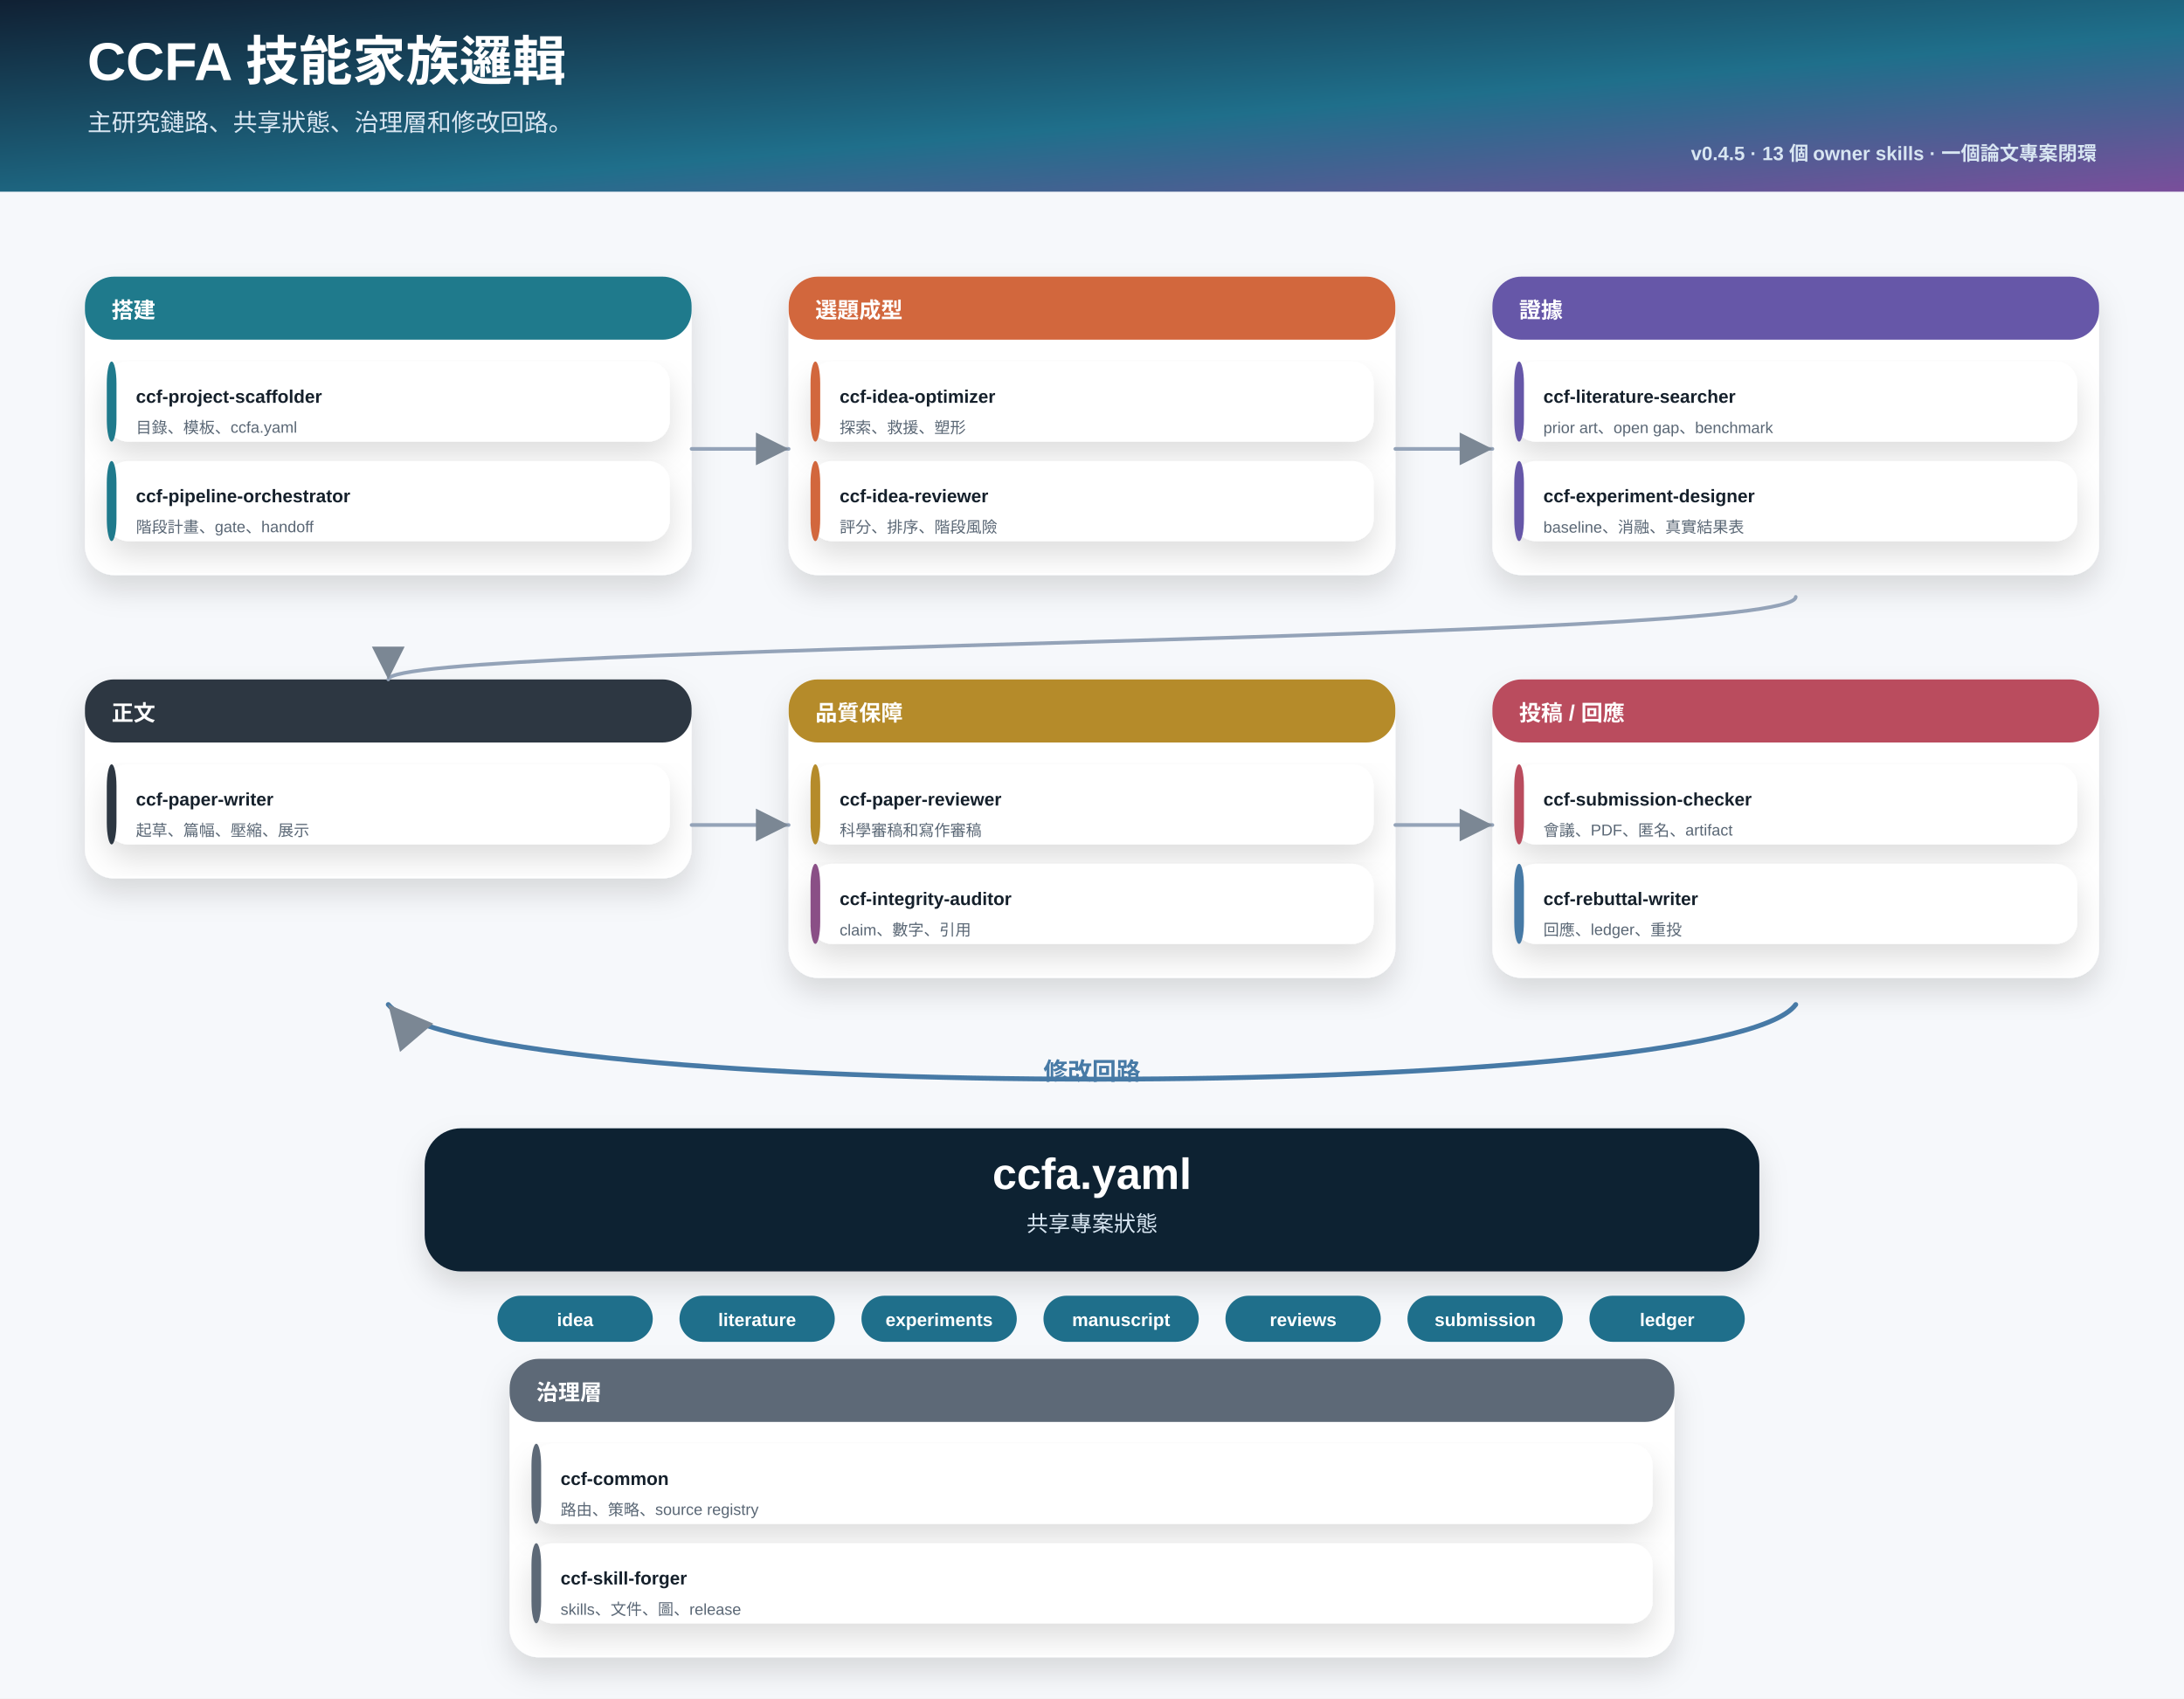
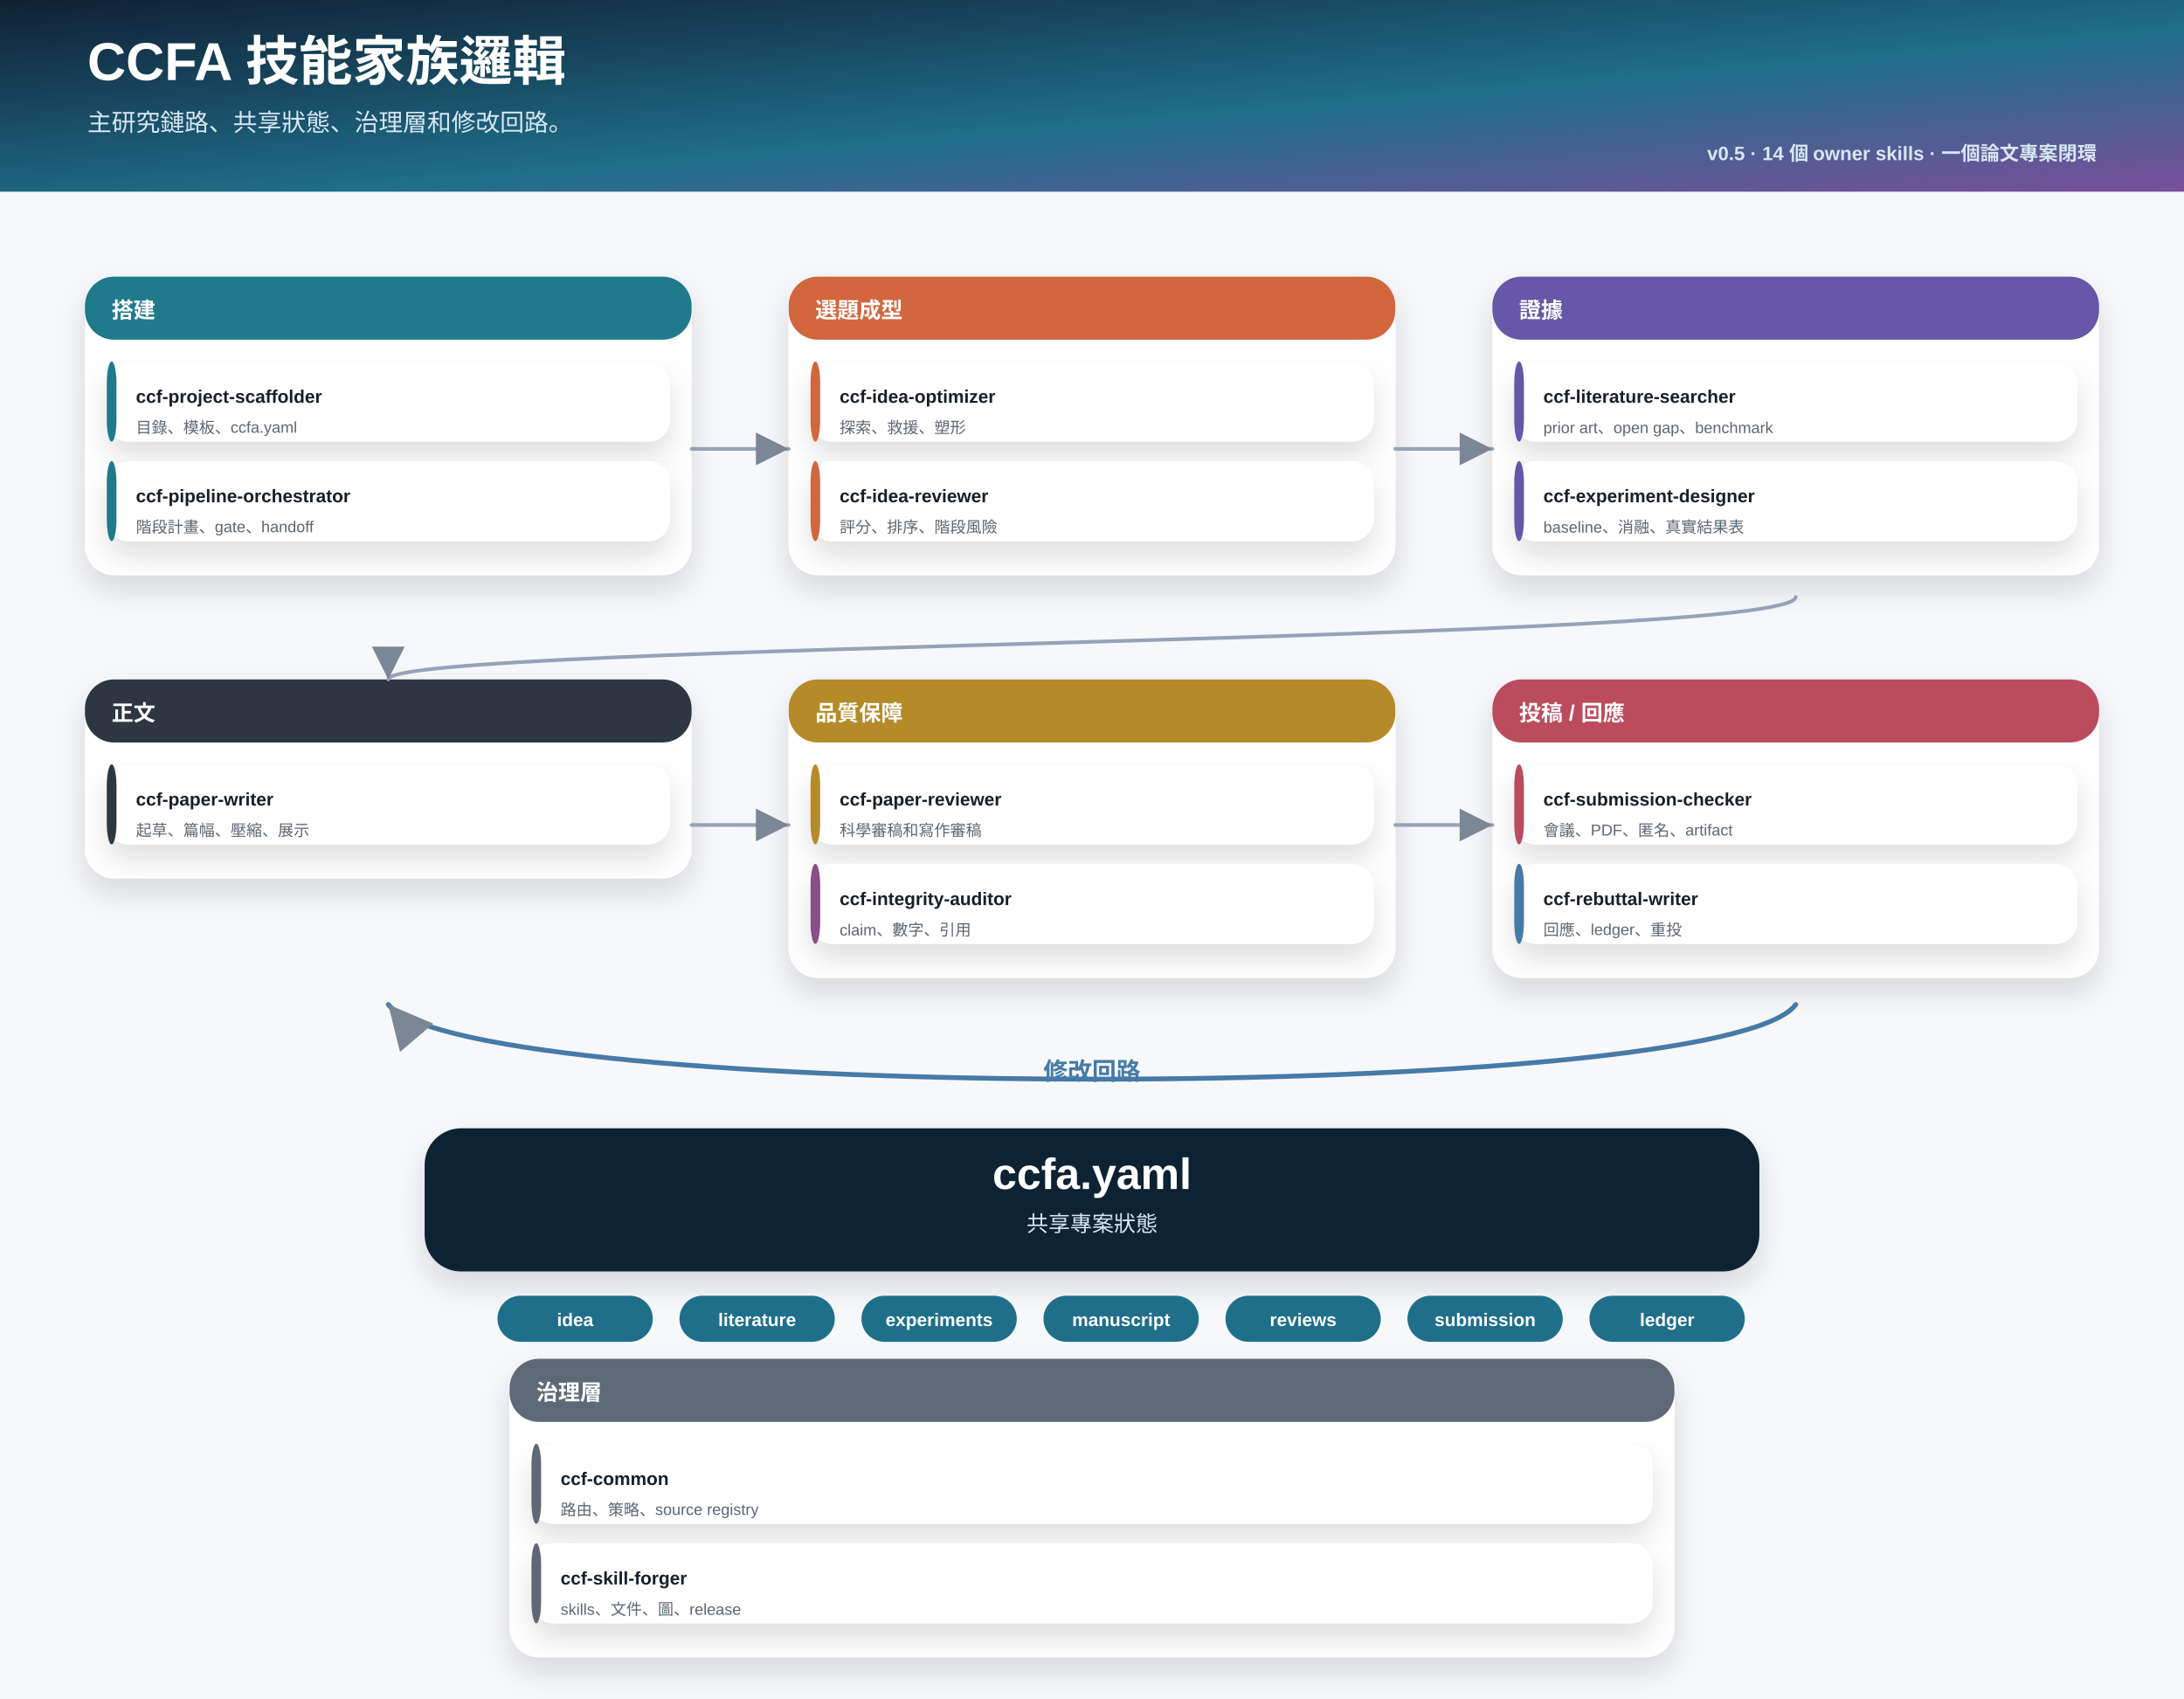
<svg xmlns="http://www.w3.org/2000/svg" width="1800" height="1400" viewBox="0 0 1800 1400">
  <defs>
    <linearGradient id="header" x1="0" y1="0" x2="1" y2="1">
      <stop offset="0" stop-color="#102033" />
      <stop offset="0.58" stop-color="#1F6F8B" />
      <stop offset="1" stop-color="#7A4E9B" />
    </linearGradient>
    <filter id="shadow" x="-20%" y="-20%" width="140%" height="160%">
      <feDropShadow dx="0" dy="12" stdDeviation="12" flood-color="#0B1826" flood-opacity="0.13" />
    </filter>
    <marker id="arrow" markerWidth="13" markerHeight="13" refX="11" refY="6.5" orient="auto">
      <path d="M2,2 L11,6.5 L2,11 Z" fill="#7B8794" />
    </marker>
  </defs>
  <style>text{font-family:Microsoft JhengHei, Segoe UI, Arial, sans-serif;dominant-baseline:auto} .mono{font-family:Consolas,Menlo,monospace}</style>
  <rect x="0" y="0" width="1800" height="1400" rx="0" fill="#F6F8FB" stroke="none" stroke-width="2" />
  <rect x="0" y="0" width="1800" height="158" rx="0" fill="url(#header)" stroke="none" stroke-width="2" />
  <text x="72" y="66" font-size="44" font-weight="850" fill="#FFFFFF" text-anchor="start">CCFA 技能家族邏輯</text>
  <text x="72" y="108" font-size="20" font-weight="500" fill="#D8E6F2" text-anchor="start">主研究鏈路、共享狀態、治理層和修改回路。</text>
-   <text x="1728" y="132" font-size="16" font-weight="650" fill="#D8E6F2" text-anchor="end">v0.4.5 · 13 個 owner skills · 一個論文專案閉環</text>
+   <text x="1728" y="132" font-size="16" font-weight="650" fill="#D8E6F2" text-anchor="end">v0.5 · 14 個 owner skills · 一個論文專案閉環</text>
  <rect x="70" y="228" width="500" height="246" rx="24" fill="#FFFFFF" stroke="none" stroke-width="2" filter="url(#shadow)" />
  <rect x="70" y="228" width="500" height="52" rx="24" fill="#1F7A8C" stroke="none" stroke-width="2" />
  <text x="92" y="262" font-size="18" font-weight="820" fill="#FFFFFF" text-anchor="start">搭建</text>
  <rect x="88" y="298" width="464" height="66" rx="18" fill="#FFFFFF" stroke="none" stroke-width="2" filter="url(#shadow)" />
  <rect x="88" y="298" width="8" height="66" rx="18" fill="#1F7A8C" stroke="none" stroke-width="2" />
  <text x="112" y="332" font-size="15" font-weight="820" fill="#15202B" text-anchor="start">ccf-project-scaffolder</text>
  <text x="112" y="357" font-size="13" font-weight="520" fill="#5A6775" text-anchor="start">目錄、模板、ccfa.yaml</text>
  <rect x="88" y="380" width="464" height="66" rx="18" fill="#FFFFFF" stroke="none" stroke-width="2" filter="url(#shadow)" />
  <rect x="88" y="380" width="8" height="66" rx="18" fill="#1F7A8C" stroke="none" stroke-width="2" />
  <text x="112" y="414" font-size="15" font-weight="820" fill="#15202B" text-anchor="start">ccf-pipeline-orchestrator</text>
  <text x="112" y="439" font-size="13" font-weight="520" fill="#5A6775" text-anchor="start">階段計畫、gate、handoff</text>
  <rect x="650" y="228" width="500" height="246" rx="24" fill="#FFFFFF" stroke="none" stroke-width="2" filter="url(#shadow)" />
  <rect x="650" y="228" width="500" height="52" rx="24" fill="#D2673D" stroke="none" stroke-width="2" />
  <text x="672" y="262" font-size="18" font-weight="820" fill="#FFFFFF" text-anchor="start">選題成型</text>
  <rect x="668" y="298" width="464" height="66" rx="18" fill="#FFFFFF" stroke="none" stroke-width="2" filter="url(#shadow)" />
  <rect x="668" y="298" width="8" height="66" rx="18" fill="#D2673D" stroke="none" stroke-width="2" />
  <text x="692" y="332" font-size="15" font-weight="820" fill="#15202B" text-anchor="start">ccf-idea-optimizer</text>
  <text x="692" y="357" font-size="13" font-weight="520" fill="#5A6775" text-anchor="start">探索、救援、塑形</text>
  <rect x="668" y="380" width="464" height="66" rx="18" fill="#FFFFFF" stroke="none" stroke-width="2" filter="url(#shadow)" />
  <rect x="668" y="380" width="8" height="66" rx="18" fill="#D2673D" stroke="none" stroke-width="2" />
  <text x="692" y="414" font-size="15" font-weight="820" fill="#15202B" text-anchor="start">ccf-idea-reviewer</text>
  <text x="692" y="439" font-size="13" font-weight="520" fill="#5A6775" text-anchor="start">評分、排序、階段風險</text>
  <rect x="1230" y="228" width="500" height="246" rx="24" fill="#FFFFFF" stroke="none" stroke-width="2" filter="url(#shadow)" />
  <rect x="1230" y="228" width="500" height="52" rx="24" fill="#6657A8" stroke="none" stroke-width="2" />
  <text x="1252" y="262" font-size="18" font-weight="820" fill="#FFFFFF" text-anchor="start">證據</text>
  <rect x="1248" y="298" width="464" height="66" rx="18" fill="#FFFFFF" stroke="none" stroke-width="2" filter="url(#shadow)" />
  <rect x="1248" y="298" width="8" height="66" rx="18" fill="#6657A8" stroke="none" stroke-width="2" />
  <text x="1272" y="332" font-size="15" font-weight="820" fill="#15202B" text-anchor="start">ccf-literature-searcher</text>
  <text x="1272" y="357" font-size="13" font-weight="520" fill="#5A6775" text-anchor="start">prior art、open gap、benchmark</text>
  <rect x="1248" y="380" width="464" height="66" rx="18" fill="#FFFFFF" stroke="none" stroke-width="2" filter="url(#shadow)" />
  <rect x="1248" y="380" width="8" height="66" rx="18" fill="#6657A8" stroke="none" stroke-width="2" />
  <text x="1272" y="414" font-size="15" font-weight="820" fill="#15202B" text-anchor="start">ccf-experiment-designer</text>
  <text x="1272" y="439" font-size="13" font-weight="520" fill="#5A6775" text-anchor="start">baseline、消融、真實結果表</text>
  <rect x="70" y="560" width="500" height="164" rx="24" fill="#FFFFFF" stroke="none" stroke-width="2" filter="url(#shadow)" />
  <rect x="70" y="560" width="500" height="52" rx="24" fill="#2D3742" stroke="none" stroke-width="2" />
  <text x="92" y="594" font-size="18" font-weight="820" fill="#FFFFFF" text-anchor="start">正文</text>
  <rect x="88" y="630" width="464" height="66" rx="18" fill="#FFFFFF" stroke="none" stroke-width="2" filter="url(#shadow)" />
  <rect x="88" y="630" width="8" height="66" rx="18" fill="#2D3742" stroke="none" stroke-width="2" />
  <text x="112" y="664" font-size="15" font-weight="820" fill="#15202B" text-anchor="start">ccf-paper-writer</text>
  <text x="112" y="689" font-size="13" font-weight="520" fill="#5A6775" text-anchor="start">起草、篇幅、壓縮、展示</text>
  <rect x="650" y="560" width="500" height="246" rx="24" fill="#FFFFFF" stroke="none" stroke-width="2" filter="url(#shadow)" />
  <rect x="650" y="560" width="500" height="52" rx="24" fill="#B58B2A" stroke="none" stroke-width="2" />
  <text x="672" y="594" font-size="18" font-weight="820" fill="#FFFFFF" text-anchor="start">品質保障</text>
  <rect x="668" y="630" width="464" height="66" rx="18" fill="#FFFFFF" stroke="none" stroke-width="2" filter="url(#shadow)" />
  <rect x="668" y="630" width="8" height="66" rx="18" fill="#B58B2A" stroke="none" stroke-width="2" />
  <text x="692" y="664" font-size="15" font-weight="820" fill="#15202B" text-anchor="start">ccf-paper-reviewer</text>
  <text x="692" y="689" font-size="13" font-weight="520" fill="#5A6775" text-anchor="start">科學審稿和寫作審稿</text>
  <rect x="668" y="712" width="464" height="66" rx="18" fill="#FFFFFF" stroke="none" stroke-width="2" filter="url(#shadow)" />
  <rect x="668" y="712" width="8" height="66" rx="18" fill="#8A4F86" stroke="none" stroke-width="2" />
  <text x="692" y="746" font-size="15" font-weight="820" fill="#15202B" text-anchor="start">ccf-integrity-auditor</text>
  <text x="692" y="771" font-size="13" font-weight="520" fill="#5A6775" text-anchor="start">claim、數字、引用</text>
  <rect x="1230" y="560" width="500" height="246" rx="24" fill="#FFFFFF" stroke="none" stroke-width="2" filter="url(#shadow)" />
  <rect x="1230" y="560" width="500" height="52" rx="24" fill="#BA4C5E" stroke="none" stroke-width="2" />
  <text x="1252" y="594" font-size="18" font-weight="820" fill="#FFFFFF" text-anchor="start">投稿 / 回應</text>
  <rect x="1248" y="630" width="464" height="66" rx="18" fill="#FFFFFF" stroke="none" stroke-width="2" filter="url(#shadow)" />
  <rect x="1248" y="630" width="8" height="66" rx="18" fill="#BA4C5E" stroke="none" stroke-width="2" />
  <text x="1272" y="664" font-size="15" font-weight="820" fill="#15202B" text-anchor="start">ccf-submission-checker</text>
  <text x="1272" y="689" font-size="13" font-weight="520" fill="#5A6775" text-anchor="start">會議、PDF、匿名、artifact</text>
  <rect x="1248" y="712" width="464" height="66" rx="18" fill="#FFFFFF" stroke="none" stroke-width="2" filter="url(#shadow)" />
  <rect x="1248" y="712" width="8" height="66" rx="18" fill="#477AA6" stroke="none" stroke-width="2" />
  <text x="1272" y="746" font-size="15" font-weight="820" fill="#15202B" text-anchor="start">ccf-rebuttal-writer</text>
  <text x="1272" y="771" font-size="13" font-weight="520" fill="#5A6775" text-anchor="start">回應、ledger、重投</text>
  <line x1="570" y1="370" x2="650" y2="370" stroke="#94A3B8" stroke-width="3" stroke-linecap="round" marker-end="url(#arrow)" />
  <line x1="1150" y1="370" x2="1230" y2="370" stroke="#94A3B8" stroke-width="3" stroke-linecap="round" marker-end="url(#arrow)" />
  <path d="M1480 492 C1480 530 320 530 320 560" fill="none" stroke="#94A3B8" stroke-width="3" stroke-linecap="round" stroke-linejoin="round" marker-end="url(#arrow)" />
  <line x1="570" y1="680" x2="650" y2="680" stroke="#94A3B8" stroke-width="3" stroke-linecap="round" marker-end="url(#arrow)" />
  <line x1="1150" y1="680" x2="1230" y2="680" stroke="#94A3B8" stroke-width="3" stroke-linecap="round" marker-end="url(#arrow)" />
  <path d="M1480 828 C1420 910 390 910 320 828" fill="none" stroke="#477AA6" stroke-width="4" stroke-linecap="round" stroke-linejoin="round" marker-end="url(#arrow)" />
  <text x="900" y="890" font-size="20" font-weight="820" fill="#477AA6" text-anchor="middle">修改回路</text>
  <rect x="350" y="930" width="1100" height="118" rx="30" fill="#102033" stroke="none" stroke-width="2" filter="url(#shadow)" />
  <text x="900" y="980" font-size="36" font-weight="850" fill="#FFFFFF" text-anchor="middle">ccfa.yaml</text>
  <text x="900" y="1015" font-size="18" font-weight="500" fill="#D8E6F2" text-anchor="middle">共享專案狀態</text>
  <rect x="410" y="1068" width="128" height="38" rx="19" fill="#1F6F8B" stroke="none" stroke-width="2" />
  <text x="474" y="1093" font-size="15" font-weight="760" fill="#FFFFFF" text-anchor="middle">idea</text>
  <rect x="560" y="1068" width="128" height="38" rx="19" fill="#1F6F8B" stroke="none" stroke-width="2" />
  <text x="624" y="1093" font-size="15" font-weight="760" fill="#FFFFFF" text-anchor="middle">literature</text>
  <rect x="710" y="1068" width="128" height="38" rx="19" fill="#1F6F8B" stroke="none" stroke-width="2" />
  <text x="774" y="1093" font-size="15" font-weight="760" fill="#FFFFFF" text-anchor="middle">experiments</text>
  <rect x="860" y="1068" width="128" height="38" rx="19" fill="#1F6F8B" stroke="none" stroke-width="2" />
  <text x="924" y="1093" font-size="15" font-weight="760" fill="#FFFFFF" text-anchor="middle">manuscript</text>
  <rect x="1010" y="1068" width="128" height="38" rx="19" fill="#1F6F8B" stroke="none" stroke-width="2" />
  <text x="1074" y="1093" font-size="15" font-weight="760" fill="#FFFFFF" text-anchor="middle">reviews</text>
  <rect x="1160" y="1068" width="128" height="38" rx="19" fill="#1F6F8B" stroke="none" stroke-width="2" />
  <text x="1224" y="1093" font-size="15" font-weight="760" fill="#FFFFFF" text-anchor="middle">submission</text>
  <rect x="1310" y="1068" width="128" height="38" rx="19" fill="#1F6F8B" stroke="none" stroke-width="2" />
  <text x="1374" y="1093" font-size="15" font-weight="760" fill="#FFFFFF" text-anchor="middle">ledger</text>
  <rect x="420" y="1120" width="960" height="246" rx="24" fill="#FFFFFF" stroke="none" stroke-width="2" filter="url(#shadow)" />
  <rect x="420" y="1120" width="960" height="52" rx="24" fill="#5D6977" stroke="none" stroke-width="2" />
  <text x="442" y="1154" font-size="18" font-weight="820" fill="#FFFFFF" text-anchor="start">治理層</text>
  <rect x="438" y="1190" width="924" height="66" rx="18" fill="#FFFFFF" stroke="none" stroke-width="2" filter="url(#shadow)" />
  <rect x="438" y="1190" width="8" height="66" rx="18" fill="#5D6977" stroke="none" stroke-width="2" />
  <text x="462" y="1224" font-size="15" font-weight="820" fill="#15202B" text-anchor="start">ccf-common</text>
  <text x="462" y="1249" font-size="13" font-weight="520" fill="#5A6775" text-anchor="start">路由、策略、source registry</text>
  <rect x="438" y="1272" width="924" height="66" rx="18" fill="#FFFFFF" stroke="none" stroke-width="2" filter="url(#shadow)" />
  <rect x="438" y="1272" width="8" height="66" rx="18" fill="#5D6977" stroke="none" stroke-width="2" />
  <text x="462" y="1306" font-size="15" font-weight="820" fill="#15202B" text-anchor="start">ccf-skill-forger</text>
  <text x="462" y="1331" font-size="13" font-weight="520" fill="#5A6775" text-anchor="start">skills、文件、圖、release</text>
</svg>
